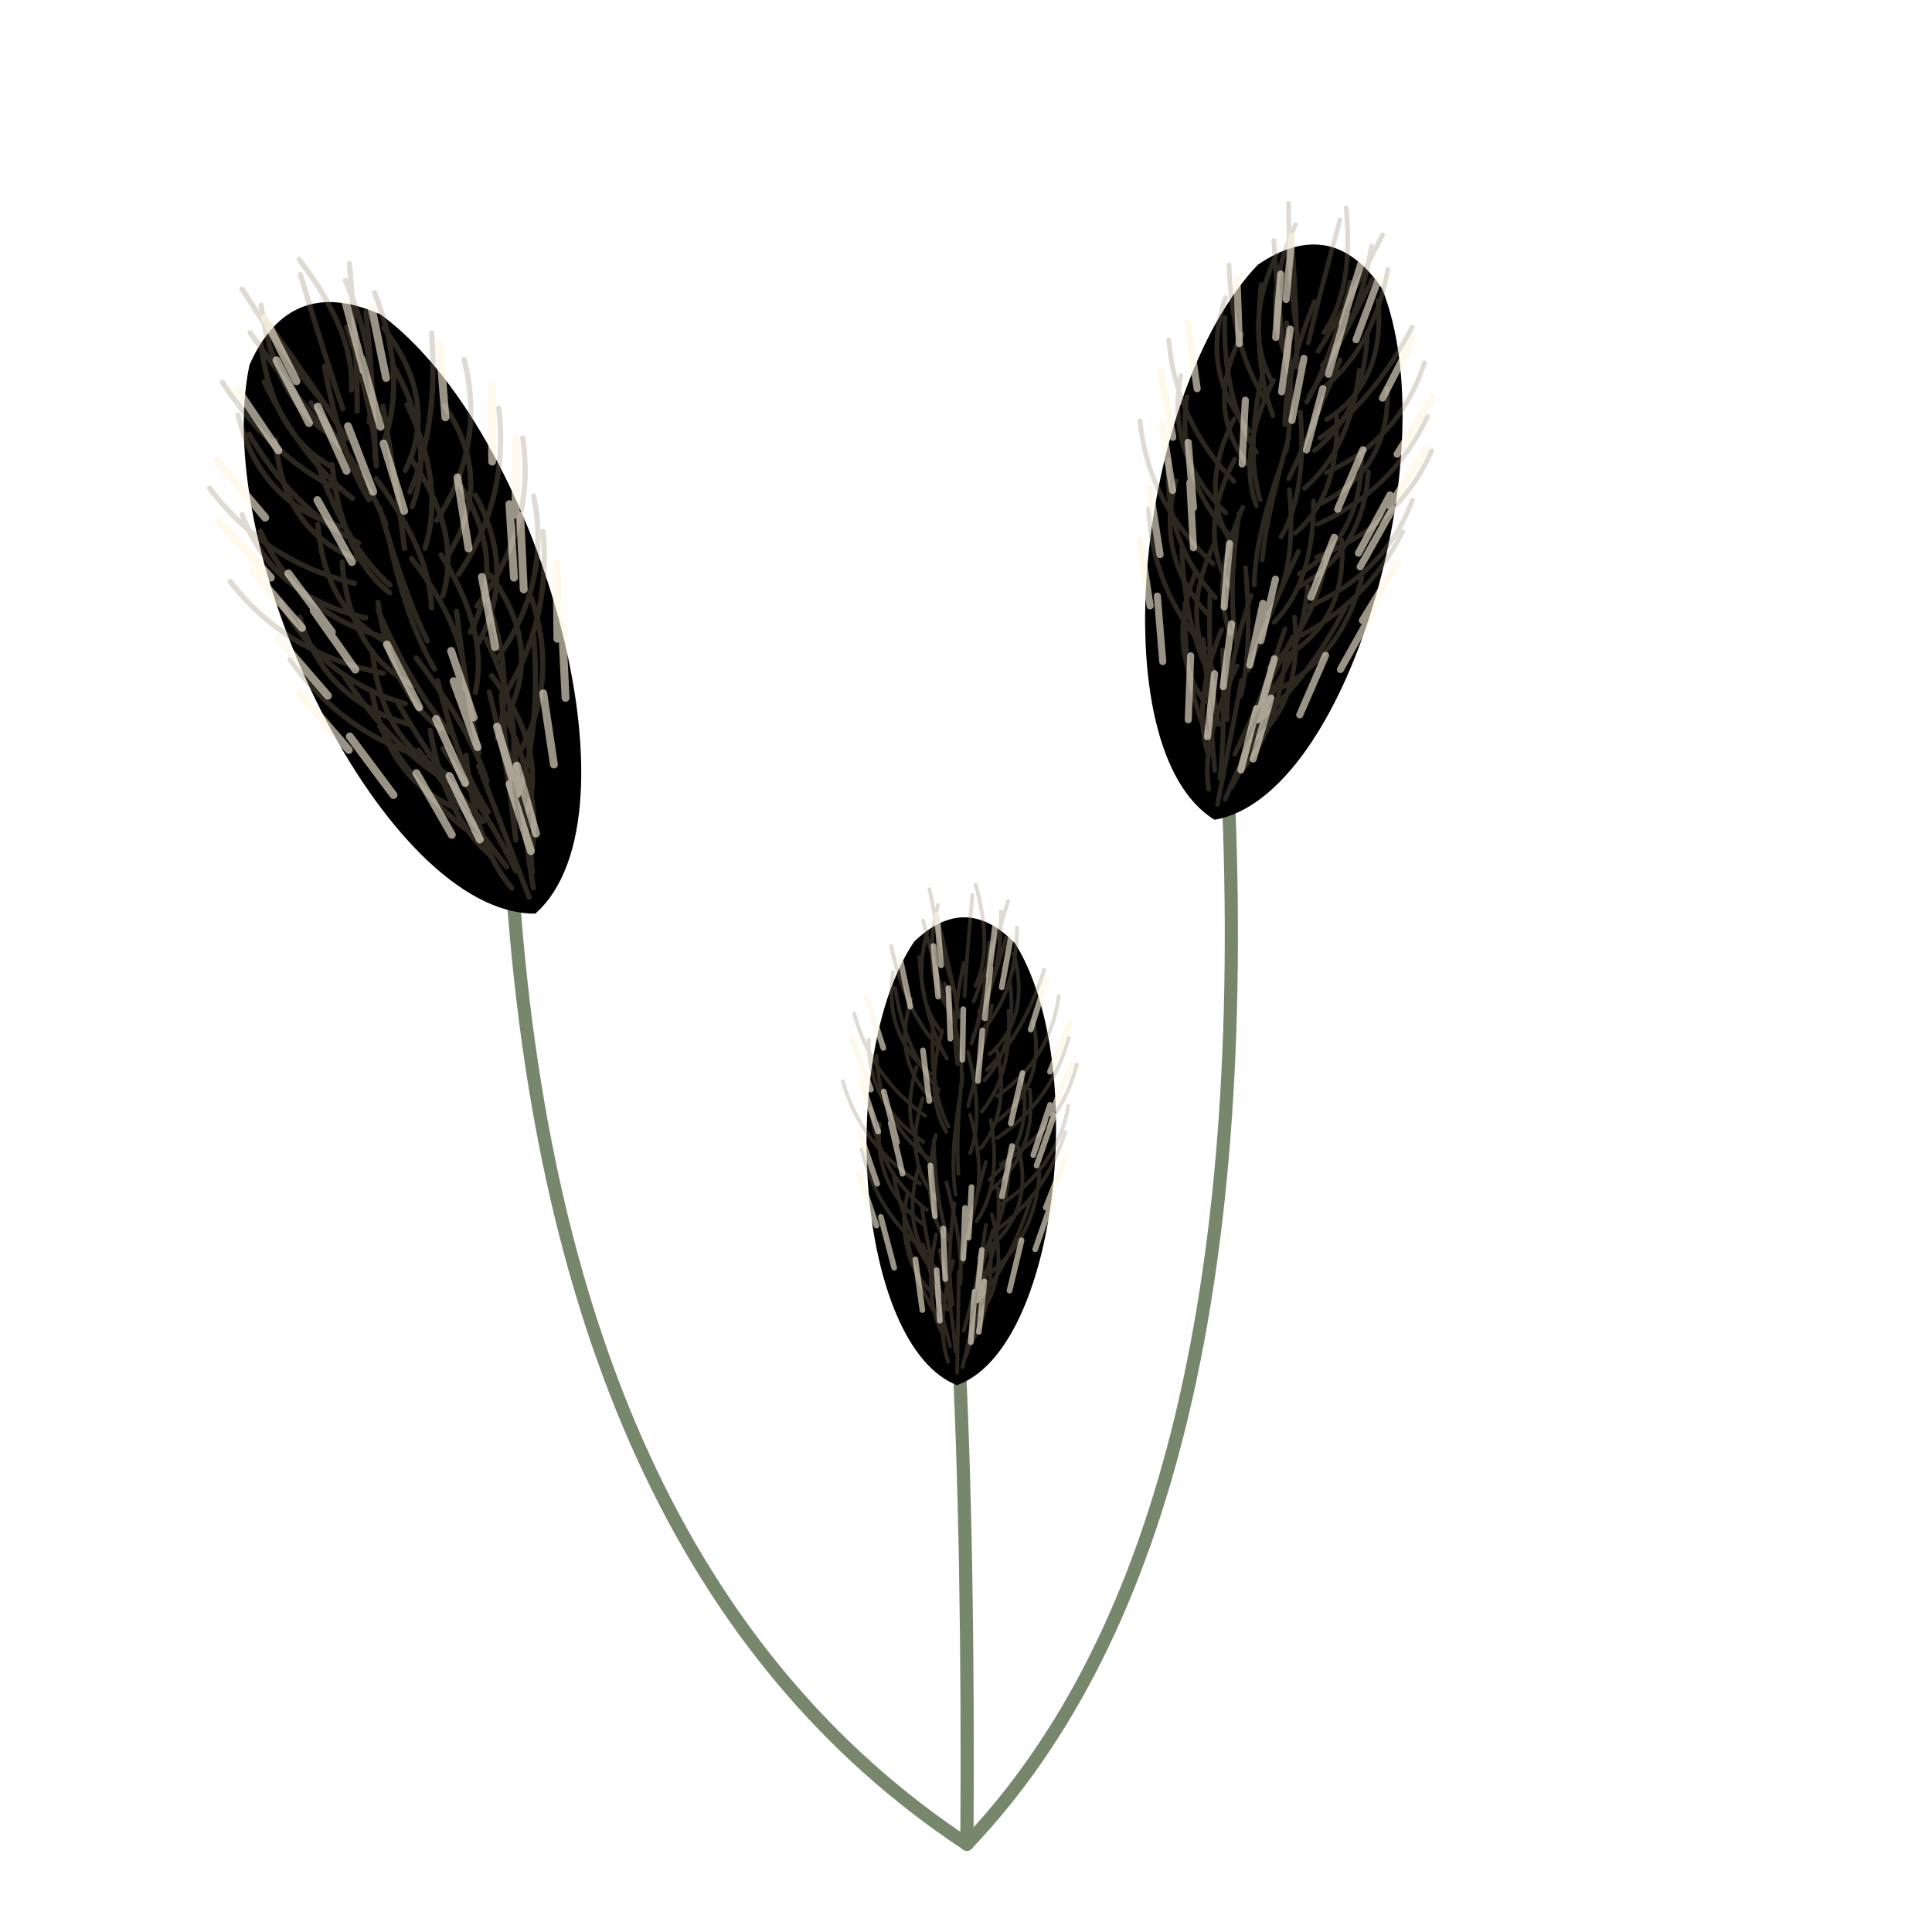
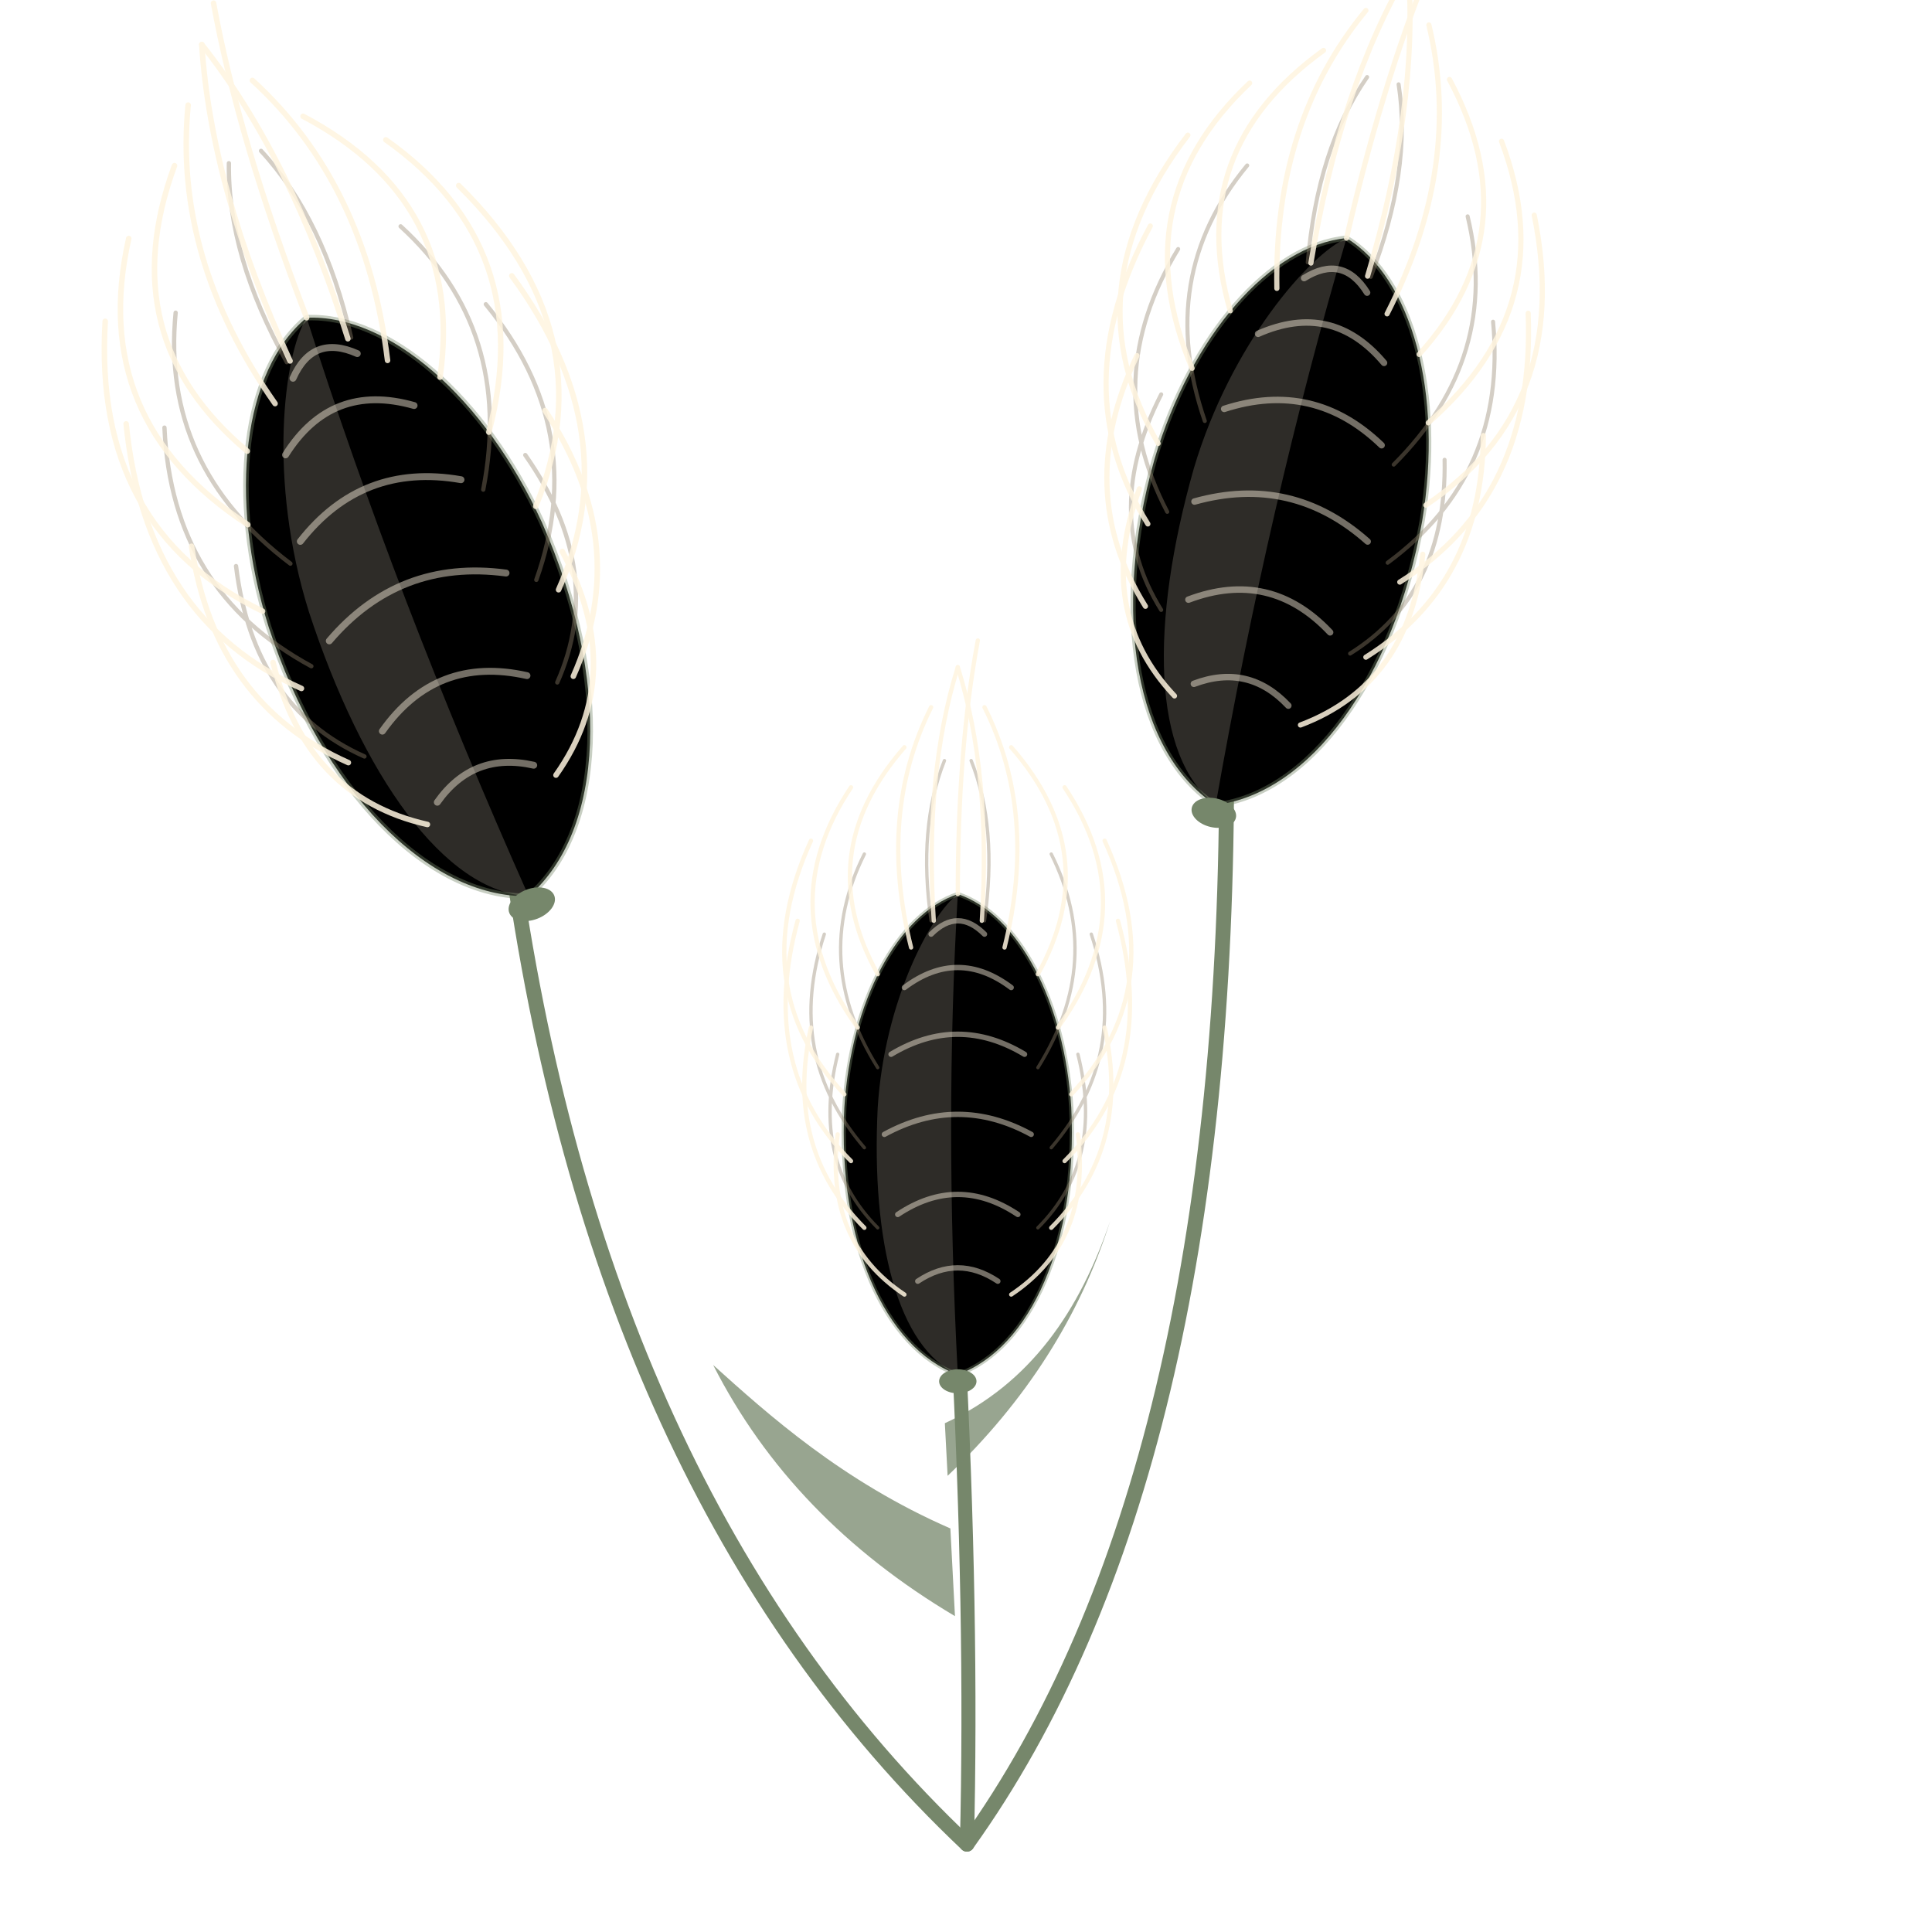
<svg xmlns="http://www.w3.org/2000/svg" width="110" height="110" viewBox="0 0 110 110" stroke-linecap="round" stroke-linejoin="round">
+   <defs>
+     <g id="bunny-tail-head">
+       <path d="M0 3                C-5.5 1 -9 -7 -8.5 -17                C-8 -25 -4.5 -31.5 0 -33                C4.5 -31.5 8 -25 8.5 -17                C9 -7 5.5 1 0 3 Z" fill="__COLOR__" stroke="#76876b" stroke-width="0.32" stroke-opacity=".4" />
+       <path d="M0 3 C-4.5 1 -6.5 -7 -6 -17 C-5.5 -25 -2 -31.5 0 -33 Q-1 -16 0 3 Z" fill="#fff5df" opacity=".18" />
+       <g fill="none" stroke="#fff5df" stroke-width="0.4" opacity="0.45">
+         <path d="M-3 -4 Q0 -6 3 -4" />
+         <path d="M-4.5 -9 Q0 -12 4.5 -9" />
+         <path d="M-5.5 -15 Q0 -18 5.5 -15" />
+         <path d="M-5 -21 Q0 -24 5 -21" />
+         <path d="M-4 -26 Q0 -29 4 -26" />
+         <path d="M-2 -30 Q0 -32 2 -30" />
+       </g>
+       <g fill="none" stroke="#93856d" stroke-width="0.25" opacity="0.4">
+         <path d="M-6 -8 Q-11 -13 -9 -21 M-7 -14 Q-13 -21 -10 -30 M-6 -20 Q-11 -28 -7 -36" />
+         <path d="M6 -8 Q11 -13 9 -21 M7 -14 Q13 -21 10 -30 M6 -20 Q11 -28 7 -36" />
+         <path d="M-2 -31 Q-3 -38 -1 -43 M2 -31 Q3 -38 1 -43" />
+       </g>
+       <g fill="none" stroke="#fff5df" stroke-width="0.32" opacity="0.85">
+         <path d="M-4 -3 Q-10 -7 -9 -15" />
+         <path d="M-7 -8 Q-13 -14 -11 -23" />
+         <path d="M-8 -13 Q-15 -20 -12 -31" />
+         <path d="M-8.5 -18 Q-16 -26 -11 -37" />
+         <path d="M-7.5 -23 Q-14 -32 -8 -41" />
+         <path d="M-6 -27 Q-11 -36 -4 -44" />
+         <path d="M4 -3 Q10 -7 9 -15" />
+         <path d="M7 -8 Q13 -14 11 -23" />
+         <path d="M8 -13 Q15 -20 12 -31" />
+         <path d="M8.5 -18 Q16 -26 11 -37" />
+         <path d="M7.5 -23 Q14 -32 8 -41" />
+         <path d="M6 -27 Q11 -36 4 -44" />
+         <path d="M-3.5 -29 Q-6 -39 -2 -47" />
+         <path d="M-1.8 -31 Q-2.5 -42 0 -50" />
+         <path d="M0 -33 Q0 -44 1.5 -52" />
+         <path d="M1.8 -31 Q2.5 -42 0 -50" />
+         <path d="M3.5 -29 Q6 -39 2 -47" />
+       </g>
+       <ellipse cx="0" cy="3.5" rx="1.4" ry="0.9" fill="#76876b" />
+     </g>
+   </defs>
  <g transform="rotate(-3 55 104)">
-     <path d="M55 105Q32 88 32 47" fill="none" stroke="#76876b" stroke-width="0.75" opacity="1" />
-     <g transform="translate(32 47) rotate(-18) scale(1)">
-       <path d="M0 4C-8 1 -10 -21.7 -4 -31Q0 -35 4 -31C10 -21.7 8 1 0 4Z" fill="__COLOR__" />
-       <path d="M0.0 3.0Q0.0 -0.0 0.0 -5.0M0.416 2.587Q1.04 -0.413 2.303 -5.413M-0.727 2.173Q-1.817 -0.827 -0.453 -5.827M0.667 1.76Q1.668 -1.24 1.879 -6.24M-0.163 1.347Q-0.407 -1.653 -1.542 -6.653M-0.576 0.933Q-1.44 -2.067 -2.878 -7.067M1.136 0.52Q2.839 -2.48 2.42 -7.48M-1.134 0.107Q-2.834 -2.893 -1.849 -7.893M0.466 -0.307Q1.165 -3.307 2.649 -8.307M0.581 -0.72Q1.453 -3.72 2.071 -8.72M-1.45 -1.133Q-3.626 -4.133 -4.442 -9.133M1.611 -1.547Q4.028 -4.547 2.528 -9.547M-0.881 -1.96Q-2.201 -4.96 -3.006 -9.96M-0.428 -2.373Q-1.071 -5.373 -0.441 -10.373M1.635 -2.787Q4.088 -5.787 5.574 -10.787M-2.049 -3.2Q-5.123 -6.2 -4.148 -11.2M1.365 -3.613Q3.413 -6.613 2.981 -11.613M0.129 -4.027Q0.323 -7.027 -1.119 -12.027M-1.668 -4.44Q-4.17 -7.44 -5.296 -12.44M2.402 -4.853Q6.005 -7.853 6.23 -12.853M-1.872 -5.267Q-4.68 -8.267 -3.31 -13.267M0.289 -5.68Q0.722 -8.68 1.977 -13.68M1.541 -6.093Q3.853 -9.093 3.84 -14.093M-2.631 -6.507Q-6.579 -9.507 -7.848 -14.507M2.35 -6.92Q5.876 -9.92 4.518 -14.92M-0.788 -7.333Q-1.969 -10.333 -2.168 -15.333M-1.264 -7.747Q-3.159 -10.747 -2.015 -15.747M2.712 -8.16Q6.779 -11.16 8.214 -16.16M-2.753 -8.573Q-6.883 -11.573 -6.477 -16.573M1.32 -8.987Q3.301 -11.987 2.305 -16.987M0.859 -9.4Q2.147 -12.4 0.665 -17.4M-2.632 -9.813Q-6.581 -12.813 -7.187 -17.813M3.04 -10.227Q7.6 -13.227 8.427 -18.227M-1.836 -10.64Q-4.591 -13.64 -3.091 -18.64M-0.363 -11.053Q-0.907 -14.053 -0.114 -19.053M2.398 -11.467Q5.995 -14.467 5.352 -19.467M-3.182 -11.88Q-7.955 -14.88 -9.443 -19.88M2.287 -12.293Q5.718 -15.293 4.752 -20.293M-0.178 -12.707Q-0.446 -15.707 -0.002 -20.707M-2.029 -13.12Q-5.072 -16.12 -3.627 -21.12M3.165 -13.533Q7.912 -16.533 9.03 -21.533M-2.63 -13.947Q-6.576 -16.947 -6.814 -21.947M0.715 -14.36Q1.788 -17.36 0.414 -22.36M1.559 -14.773Q3.898 -17.773 2.65 -22.773M-2.99 -15.187Q-7.476 -18.187 -7.449 -23.187M2.835 -15.6Q7.087 -18.6 8.363 -23.6M-1.198 -16.013Q-2.996 -19.013 -1.643 -24.013M-1.032 -16.427Q-2.581 -19.427 -2.395 -24.427M2.675 -16.84Q6.687 -19.84 5.534 -24.84M-2.882 -17.253Q-7.205 -20.253 -8.635 -25.253M1.584 -17.667Q3.959 -20.667 3.565 -25.667M0.498 -18.08Q1.244 -21.08 2.249 -26.08M-2.249 -18.493Q-5.623 -21.493 -4.143 -26.493M2.77 -18.907Q6.925 -21.907 7.519 -26.907M-1.836 -19.32Q-4.59 -22.32 -5.429 -27.32M-0.005 -19.733Q-0.013 -22.733 -1.512 -27.733M1.756 -20.147Q4.389 -23.147 3.607 -28.147M-2.512 -20.56Q-6.281 -23.56 -5.626 -28.56M1.935 -20.973Q4.838 -23.973 6.328 -28.973M-0.4 -21.387Q-0.999 -24.387 -0.044 -29.387M-1.243 -21.8Q-3.106 -24.8 -3.564 -29.8M2.137 -22.213Q5.342 -25.213 3.893 -30.213M-1.875 -22.627Q-4.687 -25.627 -5.796 -30.627M0.679 -23.04Q1.698 -26.04 1.949 -31.04M0.76 -23.453Q1.9 -26.453 3.28 -31.453M-1.683 -23.867Q-4.207 -26.867 -2.967 -31.867M1.665 -24.28Q4.162 -27.28 4.122 -32.28M-0.81 -24.693Q-2.024 -27.693 -3.307 -32.693M-0.355 -25.107Q-0.888 -28.107 -2.235 -33.107M1.198 -25.52Q2.995 -28.52 2.823 -33.52M-1.33 -25.933Q-3.325 -28.933 -2.164 -33.933M0.781 -26.347Q1.953 -29.347 3.379 -34.347M0.067 -26.76Q0.168 -29.76 0.549 -34.76M-0.733 -27.173Q-1.832 -30.173 -2.847 -35.173M0.908 -27.587Q2.27 -30.587 0.792 -35.587" fill="none" stroke="#93856d" stroke-width="0.3" opacity="0.3" />
-       <path d="M1.04 0.587l0.229 -4M1.668 -0.24l0.367 -4M-1.44 -1.067l-0.317 -4M-2.834 -1.893l-0.624 -4M1.453 -2.72l0.32 -4M4.028 -3.547l0.886 -4M-1.071 -4.373l-0.236 -4M-5.123 -5.2l-1.127 -4M0.323 -6.027l0.071 -4M6.005 -6.853l1.321 -4M0.722 -7.68l0.159 -4M-6.579 -8.507l-1.447 -4M-1.969 -9.333l-0.433 -4M6.779 -10.16l1.491 -4M3.301 -10.987l0.726 -4M-6.581 -11.813l-1.448 -4M-4.591 -12.64l-1.01 -4M5.995 -13.467l1.319 -4M5.718 -14.293l1.258 -4M-5.072 -15.12l-1.116 -4M-6.576 -15.947l-1.447 -4M3.898 -16.773l0.858 -4M7.087 -17.6l1.559 -4M-2.581 -18.427l-0.568 -4M-7.205 -19.253l-1.585 -4M1.244 -20.08l0.274 -4M6.925 -20.907l1.523 -4M-0.013 -21.733l-0.003 -4M-6.281 -22.56l-1.382 -4M-0.999 -23.387l-0.22 -4M5.342 -24.213l1.175 -4M1.698 -25.04l0.374 -4M-4.207 -25.867l-0.926 -4M-2.024 -26.693l-0.445 -4M2.995 -27.52l0.659 -4M1.953 -28.347l0.43 -4M-1.832 -29.173l-0.403 -4" fill="none" stroke="#fff5df" stroke-width="0.45" opacity="0.6" />
-     </g>
-     <path d="M55 105Q73 88 73 44" fill="none" stroke="#76876b" stroke-width="0.75" opacity="1" />
-     <g transform="translate(73 44) rotate(14) scale(0.9)">
-       <path d="M0 4C-8 1 -10 -21.7 -4 -31Q0 -35 4 -31C10 -21.7 8 1 0 4Z" fill="__COLOR__" />
-       <path d="M0.0 3.0Q0.0 -0.0 0.0 -5.0M0.416 2.587Q1.04 -0.413 2.303 -5.413M-0.727 2.173Q-1.817 -0.827 -0.453 -5.827M0.667 1.76Q1.668 -1.24 1.879 -6.24M-0.163 1.347Q-0.407 -1.653 -1.542 -6.653M-0.576 0.933Q-1.44 -2.067 -2.878 -7.067M1.136 0.52Q2.839 -2.48 2.42 -7.48M-1.134 0.107Q-2.834 -2.893 -1.849 -7.893M0.466 -0.307Q1.165 -3.307 2.649 -8.307M0.581 -0.72Q1.453 -3.72 2.071 -8.72M-1.45 -1.133Q-3.626 -4.133 -4.442 -9.133M1.611 -1.547Q4.028 -4.547 2.528 -9.547M-0.881 -1.96Q-2.201 -4.96 -3.006 -9.96M-0.428 -2.373Q-1.071 -5.373 -0.441 -10.373M1.635 -2.787Q4.088 -5.787 5.574 -10.787M-2.049 -3.2Q-5.123 -6.2 -4.148 -11.2M1.365 -3.613Q3.413 -6.613 2.981 -11.613M0.129 -4.027Q0.323 -7.027 -1.119 -12.027M-1.668 -4.44Q-4.17 -7.44 -5.296 -12.44M2.402 -4.853Q6.005 -7.853 6.23 -12.853M-1.872 -5.267Q-4.68 -8.267 -3.31 -13.267M0.289 -5.68Q0.722 -8.68 1.977 -13.68M1.541 -6.093Q3.853 -9.093 3.84 -14.093M-2.631 -6.507Q-6.579 -9.507 -7.848 -14.507M2.35 -6.92Q5.876 -9.92 4.518 -14.92M-0.788 -7.333Q-1.969 -10.333 -2.168 -15.333M-1.264 -7.747Q-3.159 -10.747 -2.015 -15.747M2.712 -8.16Q6.779 -11.16 8.214 -16.16M-2.753 -8.573Q-6.883 -11.573 -6.477 -16.573M1.32 -8.987Q3.301 -11.987 2.305 -16.987M0.859 -9.4Q2.147 -12.4 0.665 -17.4M-2.632 -9.813Q-6.581 -12.813 -7.187 -17.813M3.04 -10.227Q7.6 -13.227 8.427 -18.227M-1.836 -10.64Q-4.591 -13.64 -3.091 -18.64M-0.363 -11.053Q-0.907 -14.053 -0.114 -19.053M2.398 -11.467Q5.995 -14.467 5.352 -19.467M-3.182 -11.88Q-7.955 -14.88 -9.443 -19.88M2.287 -12.293Q5.718 -15.293 4.752 -20.293M-0.178 -12.707Q-0.446 -15.707 -0.002 -20.707M-2.029 -13.12Q-5.072 -16.12 -3.627 -21.12M3.165 -13.533Q7.912 -16.533 9.03 -21.533M-2.63 -13.947Q-6.576 -16.947 -6.814 -21.947M0.715 -14.36Q1.788 -17.36 0.414 -22.36M1.559 -14.773Q3.898 -17.773 2.65 -22.773M-2.99 -15.187Q-7.476 -18.187 -7.449 -23.187M2.835 -15.6Q7.087 -18.6 8.363 -23.6M-1.198 -16.013Q-2.996 -19.013 -1.643 -24.013M-1.032 -16.427Q-2.581 -19.427 -2.395 -24.427M2.675 -16.84Q6.687 -19.84 5.534 -24.84M-2.882 -17.253Q-7.205 -20.253 -8.635 -25.253M1.584 -17.667Q3.959 -20.667 3.565 -25.667M0.498 -18.08Q1.244 -21.08 2.249 -26.08M-2.249 -18.493Q-5.623 -21.493 -4.143 -26.493M2.77 -18.907Q6.925 -21.907 7.519 -26.907M-1.836 -19.32Q-4.59 -22.32 -5.429 -27.32M-0.005 -19.733Q-0.013 -22.733 -1.512 -27.733M1.756 -20.147Q4.389 -23.147 3.607 -28.147M-2.512 -20.56Q-6.281 -23.56 -5.626 -28.56M1.935 -20.973Q4.838 -23.973 6.328 -28.973M-0.4 -21.387Q-0.999 -24.387 -0.044 -29.387M-1.243 -21.8Q-3.106 -24.8 -3.564 -29.8M2.137 -22.213Q5.342 -25.213 3.893 -30.213M-1.875 -22.627Q-4.687 -25.627 -5.796 -30.627M0.679 -23.04Q1.698 -26.04 1.949 -31.04M0.76 -23.453Q1.9 -26.453 3.28 -31.453M-1.683 -23.867Q-4.207 -26.867 -2.967 -31.867M1.665 -24.28Q4.162 -27.28 4.122 -32.28M-0.81 -24.693Q-2.024 -27.693 -3.307 -32.693M-0.355 -25.107Q-0.888 -28.107 -2.235 -33.107M1.198 -25.52Q2.995 -28.52 2.823 -33.52M-1.33 -25.933Q-3.325 -28.933 -2.164 -33.933M0.781 -26.347Q1.953 -29.347 3.379 -34.347M0.067 -26.76Q0.168 -29.76 0.549 -34.76M-0.733 -27.173Q-1.832 -30.173 -2.847 -35.173M0.908 -27.587Q2.27 -30.587 0.792 -35.587" fill="none" stroke="#93856d" stroke-width="0.3" opacity="0.3" />
-       <path d="M1.04 0.587l0.229 -4M1.668 -0.24l0.367 -4M-1.44 -1.067l-0.317 -4M-2.834 -1.893l-0.624 -4M1.453 -2.72l0.32 -4M4.028 -3.547l0.886 -4M-1.071 -4.373l-0.236 -4M-5.123 -5.2l-1.127 -4M0.323 -6.027l0.071 -4M6.005 -6.853l1.321 -4M0.722 -7.68l0.159 -4M-6.579 -8.507l-1.447 -4M-1.969 -9.333l-0.433 -4M6.779 -10.16l1.491 -4M3.301 -10.987l0.726 -4M-6.581 -11.813l-1.448 -4M-4.591 -12.64l-1.01 -4M5.995 -13.467l1.319 -4M5.718 -14.293l1.258 -4M-5.072 -15.12l-1.116 -4M-6.576 -15.947l-1.447 -4M3.898 -16.773l0.858 -4M7.087 -17.6l1.559 -4M-2.581 -18.427l-0.568 -4M-7.205 -19.253l-1.585 -4M1.244 -20.08l0.274 -4M6.925 -20.907l1.523 -4M-0.013 -21.733l-0.003 -4M-6.281 -22.56l-1.382 -4M-0.999 -23.387l-0.22 -4M5.342 -24.213l1.175 -4M1.698 -25.04l0.374 -4M-4.207 -25.867l-0.926 -4M-2.024 -26.693l-0.445 -4M2.995 -27.52l0.659 -4M1.953 -28.347l0.43 -4M-1.832 -29.173l-0.403 -4" fill="none" stroke="#fff5df" stroke-width="0.45" opacity="0.6" />
-     </g>
-     <path d="M55 105Q56 88 56 76" fill="none" stroke="#76876b" stroke-width="0.75" opacity="1" />
-     <g transform="translate(56 76) rotate(4) scale(0.72)">
-       <path d="M0 4C-8 1 -10 -21.7 -4 -31Q0 -35 4 -31C10 -21.7 8 1 0 4Z" fill="__COLOR__" />
-       <path d="M0.0 3.0Q0.0 -0.0 0.0 -5.0M0.416 2.587Q1.04 -0.413 2.303 -5.413M-0.727 2.173Q-1.817 -0.827 -0.453 -5.827M0.667 1.76Q1.668 -1.24 1.879 -6.24M-0.163 1.347Q-0.407 -1.653 -1.542 -6.653M-0.576 0.933Q-1.44 -2.067 -2.878 -7.067M1.136 0.52Q2.839 -2.48 2.42 -7.48M-1.134 0.107Q-2.834 -2.893 -1.849 -7.893M0.466 -0.307Q1.165 -3.307 2.649 -8.307M0.581 -0.72Q1.453 -3.72 2.071 -8.72M-1.45 -1.133Q-3.626 -4.133 -4.442 -9.133M1.611 -1.547Q4.028 -4.547 2.528 -9.547M-0.881 -1.96Q-2.201 -4.96 -3.006 -9.96M-0.428 -2.373Q-1.071 -5.373 -0.441 -10.373M1.635 -2.787Q4.088 -5.787 5.574 -10.787M-2.049 -3.2Q-5.123 -6.2 -4.148 -11.2M1.365 -3.613Q3.413 -6.613 2.981 -11.613M0.129 -4.027Q0.323 -7.027 -1.119 -12.027M-1.668 -4.44Q-4.17 -7.44 -5.296 -12.44M2.402 -4.853Q6.005 -7.853 6.23 -12.853M-1.872 -5.267Q-4.68 -8.267 -3.31 -13.267M0.289 -5.68Q0.722 -8.68 1.977 -13.68M1.541 -6.093Q3.853 -9.093 3.84 -14.093M-2.631 -6.507Q-6.579 -9.507 -7.848 -14.507M2.35 -6.92Q5.876 -9.92 4.518 -14.92M-0.788 -7.333Q-1.969 -10.333 -2.168 -15.333M-1.264 -7.747Q-3.159 -10.747 -2.015 -15.747M2.712 -8.16Q6.779 -11.16 8.214 -16.16M-2.753 -8.573Q-6.883 -11.573 -6.477 -16.573M1.32 -8.987Q3.301 -11.987 2.305 -16.987M0.859 -9.4Q2.147 -12.4 0.665 -17.4M-2.632 -9.813Q-6.581 -12.813 -7.187 -17.813M3.04 -10.227Q7.6 -13.227 8.427 -18.227M-1.836 -10.64Q-4.591 -13.64 -3.091 -18.64M-0.363 -11.053Q-0.907 -14.053 -0.114 -19.053M2.398 -11.467Q5.995 -14.467 5.352 -19.467M-3.182 -11.88Q-7.955 -14.88 -9.443 -19.88M2.287 -12.293Q5.718 -15.293 4.752 -20.293M-0.178 -12.707Q-0.446 -15.707 -0.002 -20.707M-2.029 -13.12Q-5.072 -16.12 -3.627 -21.12M3.165 -13.533Q7.912 -16.533 9.03 -21.533M-2.63 -13.947Q-6.576 -16.947 -6.814 -21.947M0.715 -14.36Q1.788 -17.36 0.414 -22.36M1.559 -14.773Q3.898 -17.773 2.65 -22.773M-2.99 -15.187Q-7.476 -18.187 -7.449 -23.187M2.835 -15.6Q7.087 -18.6 8.363 -23.6M-1.198 -16.013Q-2.996 -19.013 -1.643 -24.013M-1.032 -16.427Q-2.581 -19.427 -2.395 -24.427M2.675 -16.84Q6.687 -19.84 5.534 -24.84M-2.882 -17.253Q-7.205 -20.253 -8.635 -25.253M1.584 -17.667Q3.959 -20.667 3.565 -25.667M0.498 -18.08Q1.244 -21.08 2.249 -26.08M-2.249 -18.493Q-5.623 -21.493 -4.143 -26.493M2.77 -18.907Q6.925 -21.907 7.519 -26.907M-1.836 -19.32Q-4.59 -22.32 -5.429 -27.32M-0.005 -19.733Q-0.013 -22.733 -1.512 -27.733M1.756 -20.147Q4.389 -23.147 3.607 -28.147M-2.512 -20.56Q-6.281 -23.56 -5.626 -28.56M1.935 -20.973Q4.838 -23.973 6.328 -28.973M-0.4 -21.387Q-0.999 -24.387 -0.044 -29.387M-1.243 -21.8Q-3.106 -24.8 -3.564 -29.8M2.137 -22.213Q5.342 -25.213 3.893 -30.213M-1.875 -22.627Q-4.687 -25.627 -5.796 -30.627M0.679 -23.04Q1.698 -26.04 1.949 -31.04M0.76 -23.453Q1.9 -26.453 3.28 -31.453M-1.683 -23.867Q-4.207 -26.867 -2.967 -31.867M1.665 -24.28Q4.162 -27.28 4.122 -32.28M-0.81 -24.693Q-2.024 -27.693 -3.307 -32.693M-0.355 -25.107Q-0.888 -28.107 -2.235 -33.107M1.198 -25.52Q2.995 -28.52 2.823 -33.52M-1.33 -25.933Q-3.325 -28.933 -2.164 -33.933M0.781 -26.347Q1.953 -29.347 3.379 -34.347M0.067 -26.76Q0.168 -29.76 0.549 -34.76M-0.733 -27.173Q-1.832 -30.173 -2.847 -35.173M0.908 -27.587Q2.27 -30.587 0.792 -35.587" fill="none" stroke="#93856d" stroke-width="0.3" opacity="0.3" />
-       <path d="M1.04 0.587l0.229 -4M1.668 -0.24l0.367 -4M-1.44 -1.067l-0.317 -4M-2.834 -1.893l-0.624 -4M1.453 -2.72l0.32 -4M4.028 -3.547l0.886 -4M-1.071 -4.373l-0.236 -4M-5.123 -5.2l-1.127 -4M0.323 -6.027l0.071 -4M6.005 -6.853l1.321 -4M0.722 -7.68l0.159 -4M-6.579 -8.507l-1.447 -4M-1.969 -9.333l-0.433 -4M6.779 -10.16l1.491 -4M3.301 -10.987l0.726 -4M-6.581 -11.813l-1.448 -4M-4.591 -12.64l-1.01 -4M5.995 -13.467l1.319 -4M5.718 -14.293l1.258 -4M-5.072 -15.12l-1.116 -4M-6.576 -15.947l-1.447 -4M3.898 -16.773l0.858 -4M7.087 -17.6l1.559 -4M-2.581 -18.427l-0.568 -4M-7.205 -19.253l-1.585 -4M1.244 -20.08l0.274 -4M6.925 -20.907l1.523 -4M-0.013 -21.733l-0.003 -4M-6.281 -22.56l-1.382 -4M-0.999 -23.387l-0.22 -4M5.342 -24.213l1.175 -4M1.698 -25.04l0.374 -4M-4.207 -25.867l-0.926 -4M-2.024 -26.693l-0.445 -4M2.995 -27.52l0.659 -4M1.953 -28.347l0.43 -4M-1.832 -29.173l-0.403 -4" fill="none" stroke="#fff5df" stroke-width="0.45" opacity="0.6" />
-     </g>
+     <path d="M55 105 Q35 84 32 47" fill="none" stroke="#76876b" stroke-width="0.85" />
+     <path d="M55 105 Q71 85 73 44" fill="none" stroke="#76876b" stroke-width="0.85" />
+     <path d="M55 105 Q56 92 56 76" fill="none" stroke="#76876b" stroke-width="0.8" />
+     <path d="M55 92 Q46 86 42 77 C45 80 49 84 55 87 Z" fill="#76876b" opacity="0.75" />
+     <path d="M55 84 Q62 78 65 70 C63 75 60 79 55 81 Z" fill="#76876b" opacity="0.75" />
+     <use href="#bunny-tail-head" transform="translate(32, 47) rotate(-18) scale(0.98)" />
+     <use href="#bunny-tail-head" transform="translate(73, 44) rotate(16) scale(0.92)" />
+     <use href="#bunny-tail-head" transform="translate(56, 76) rotate(3) scale(0.76)" />
  </g>
</svg>
